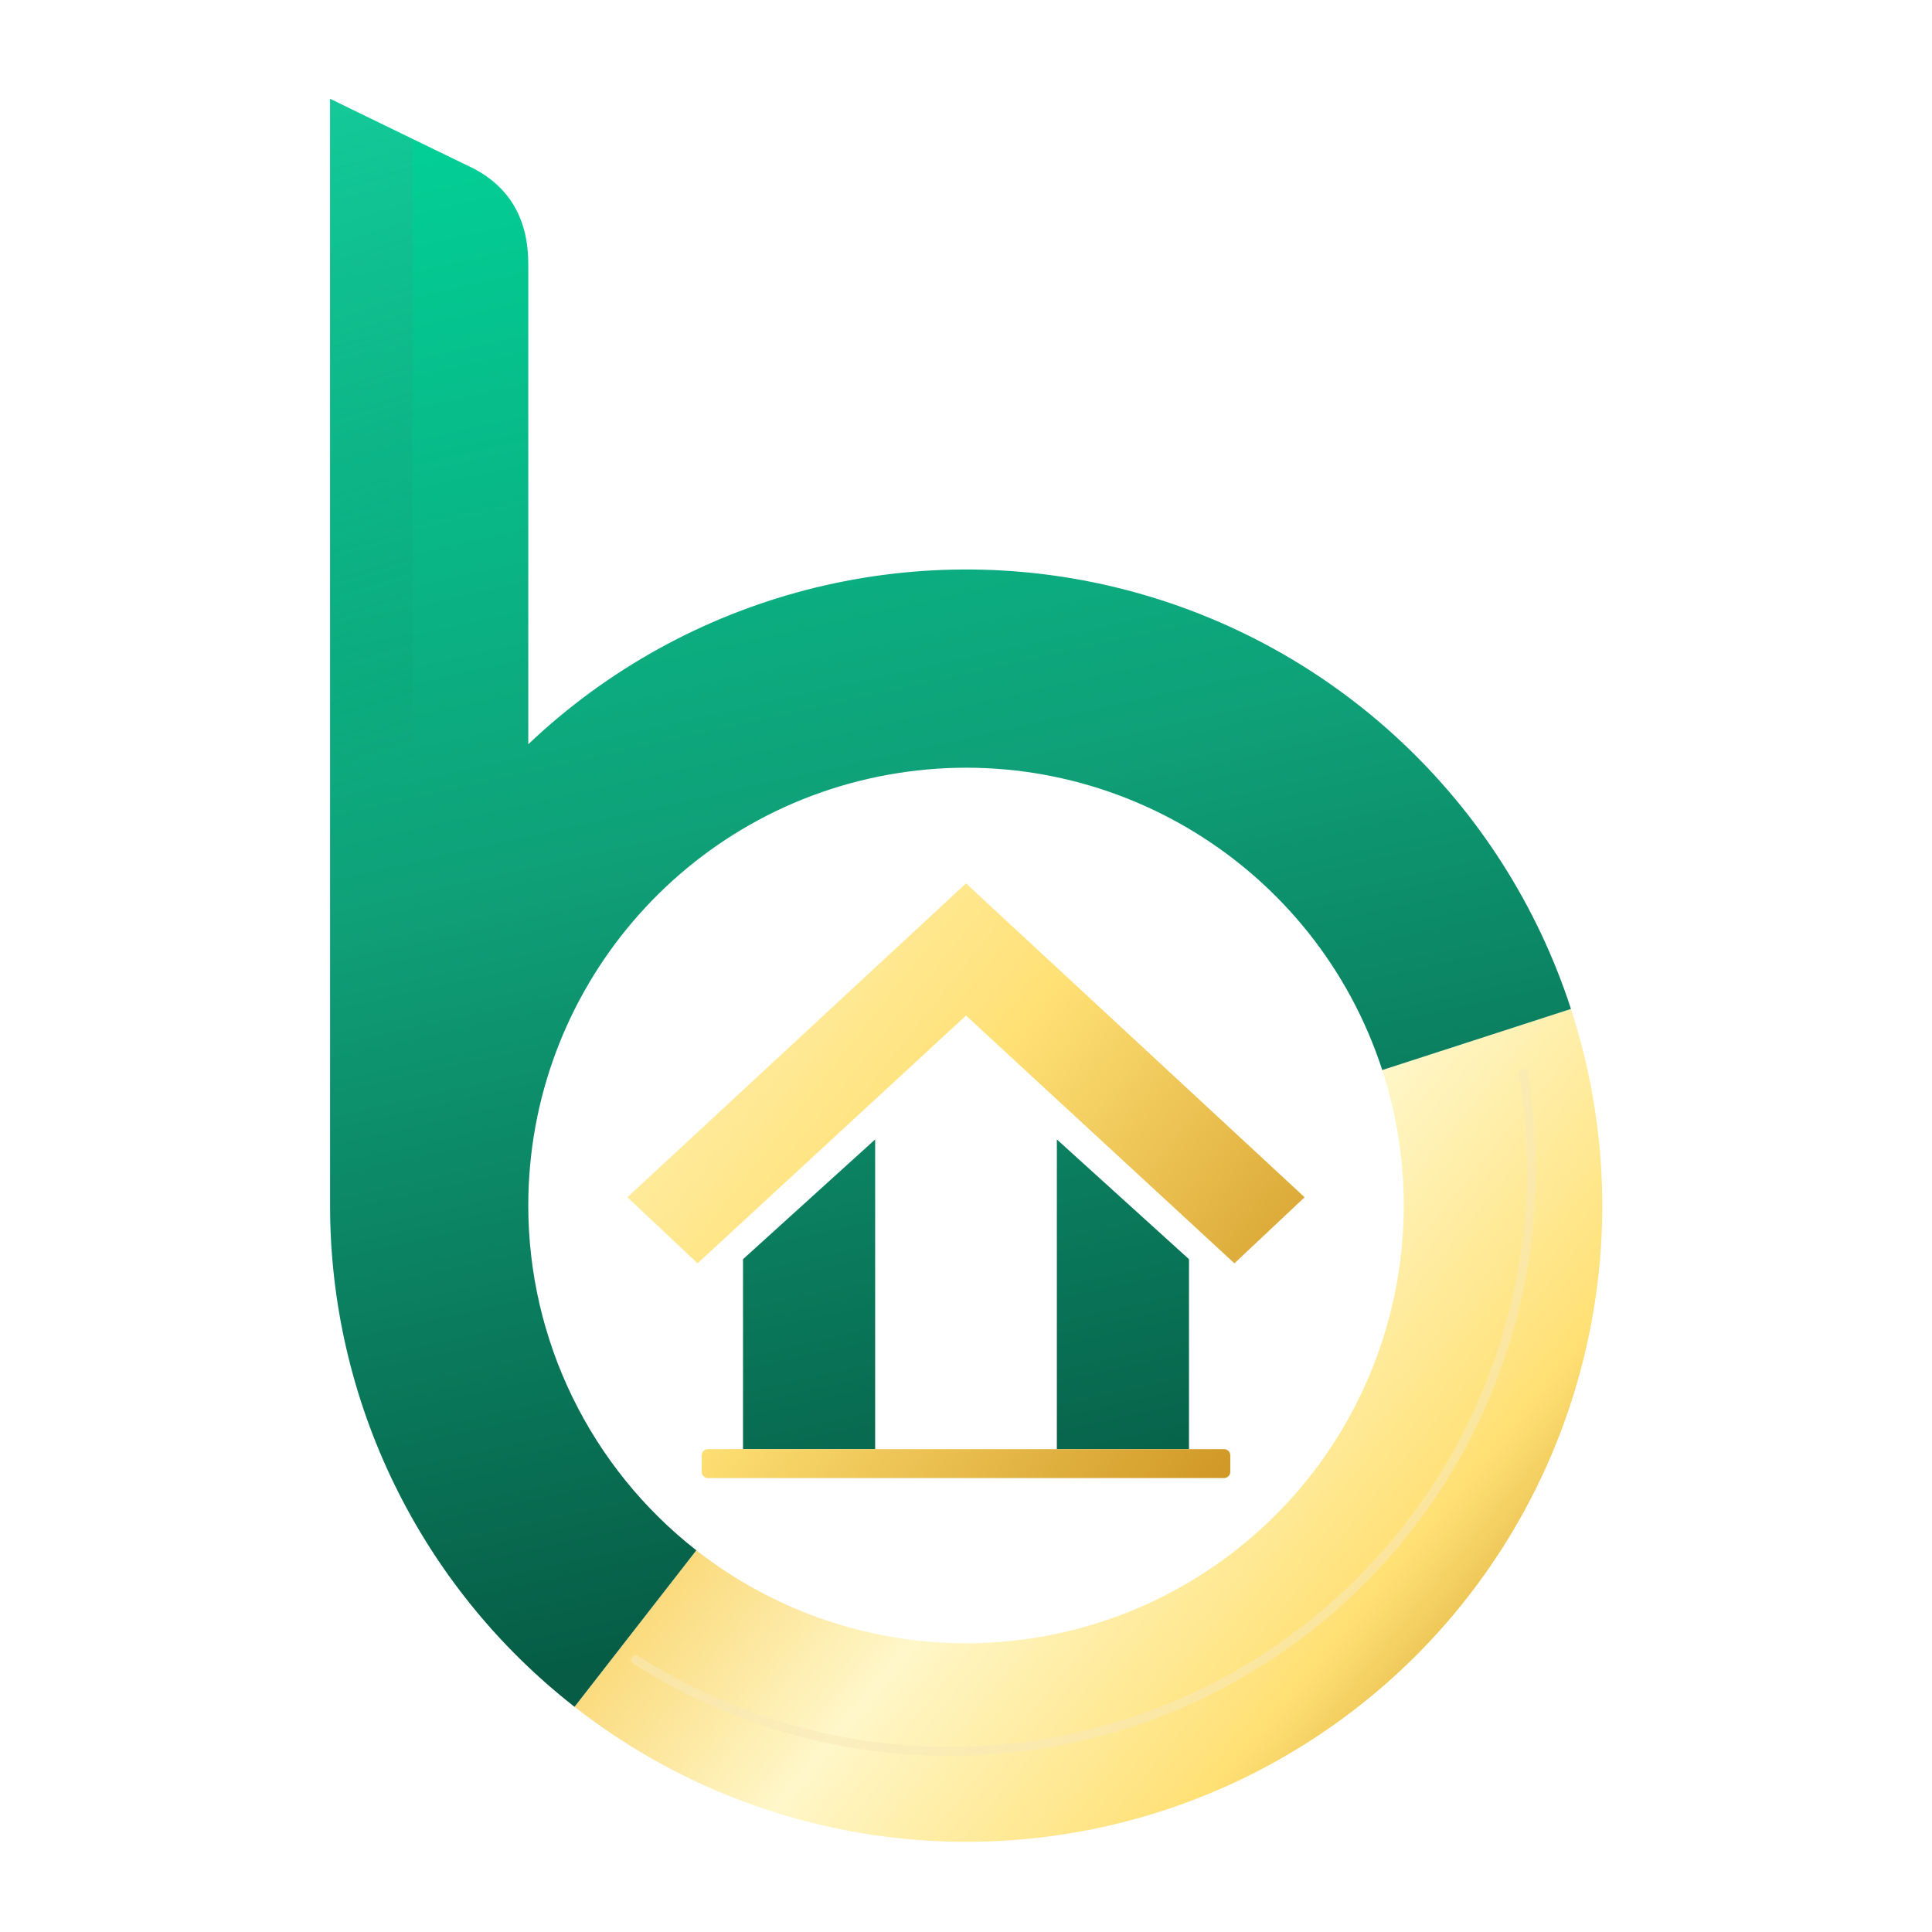
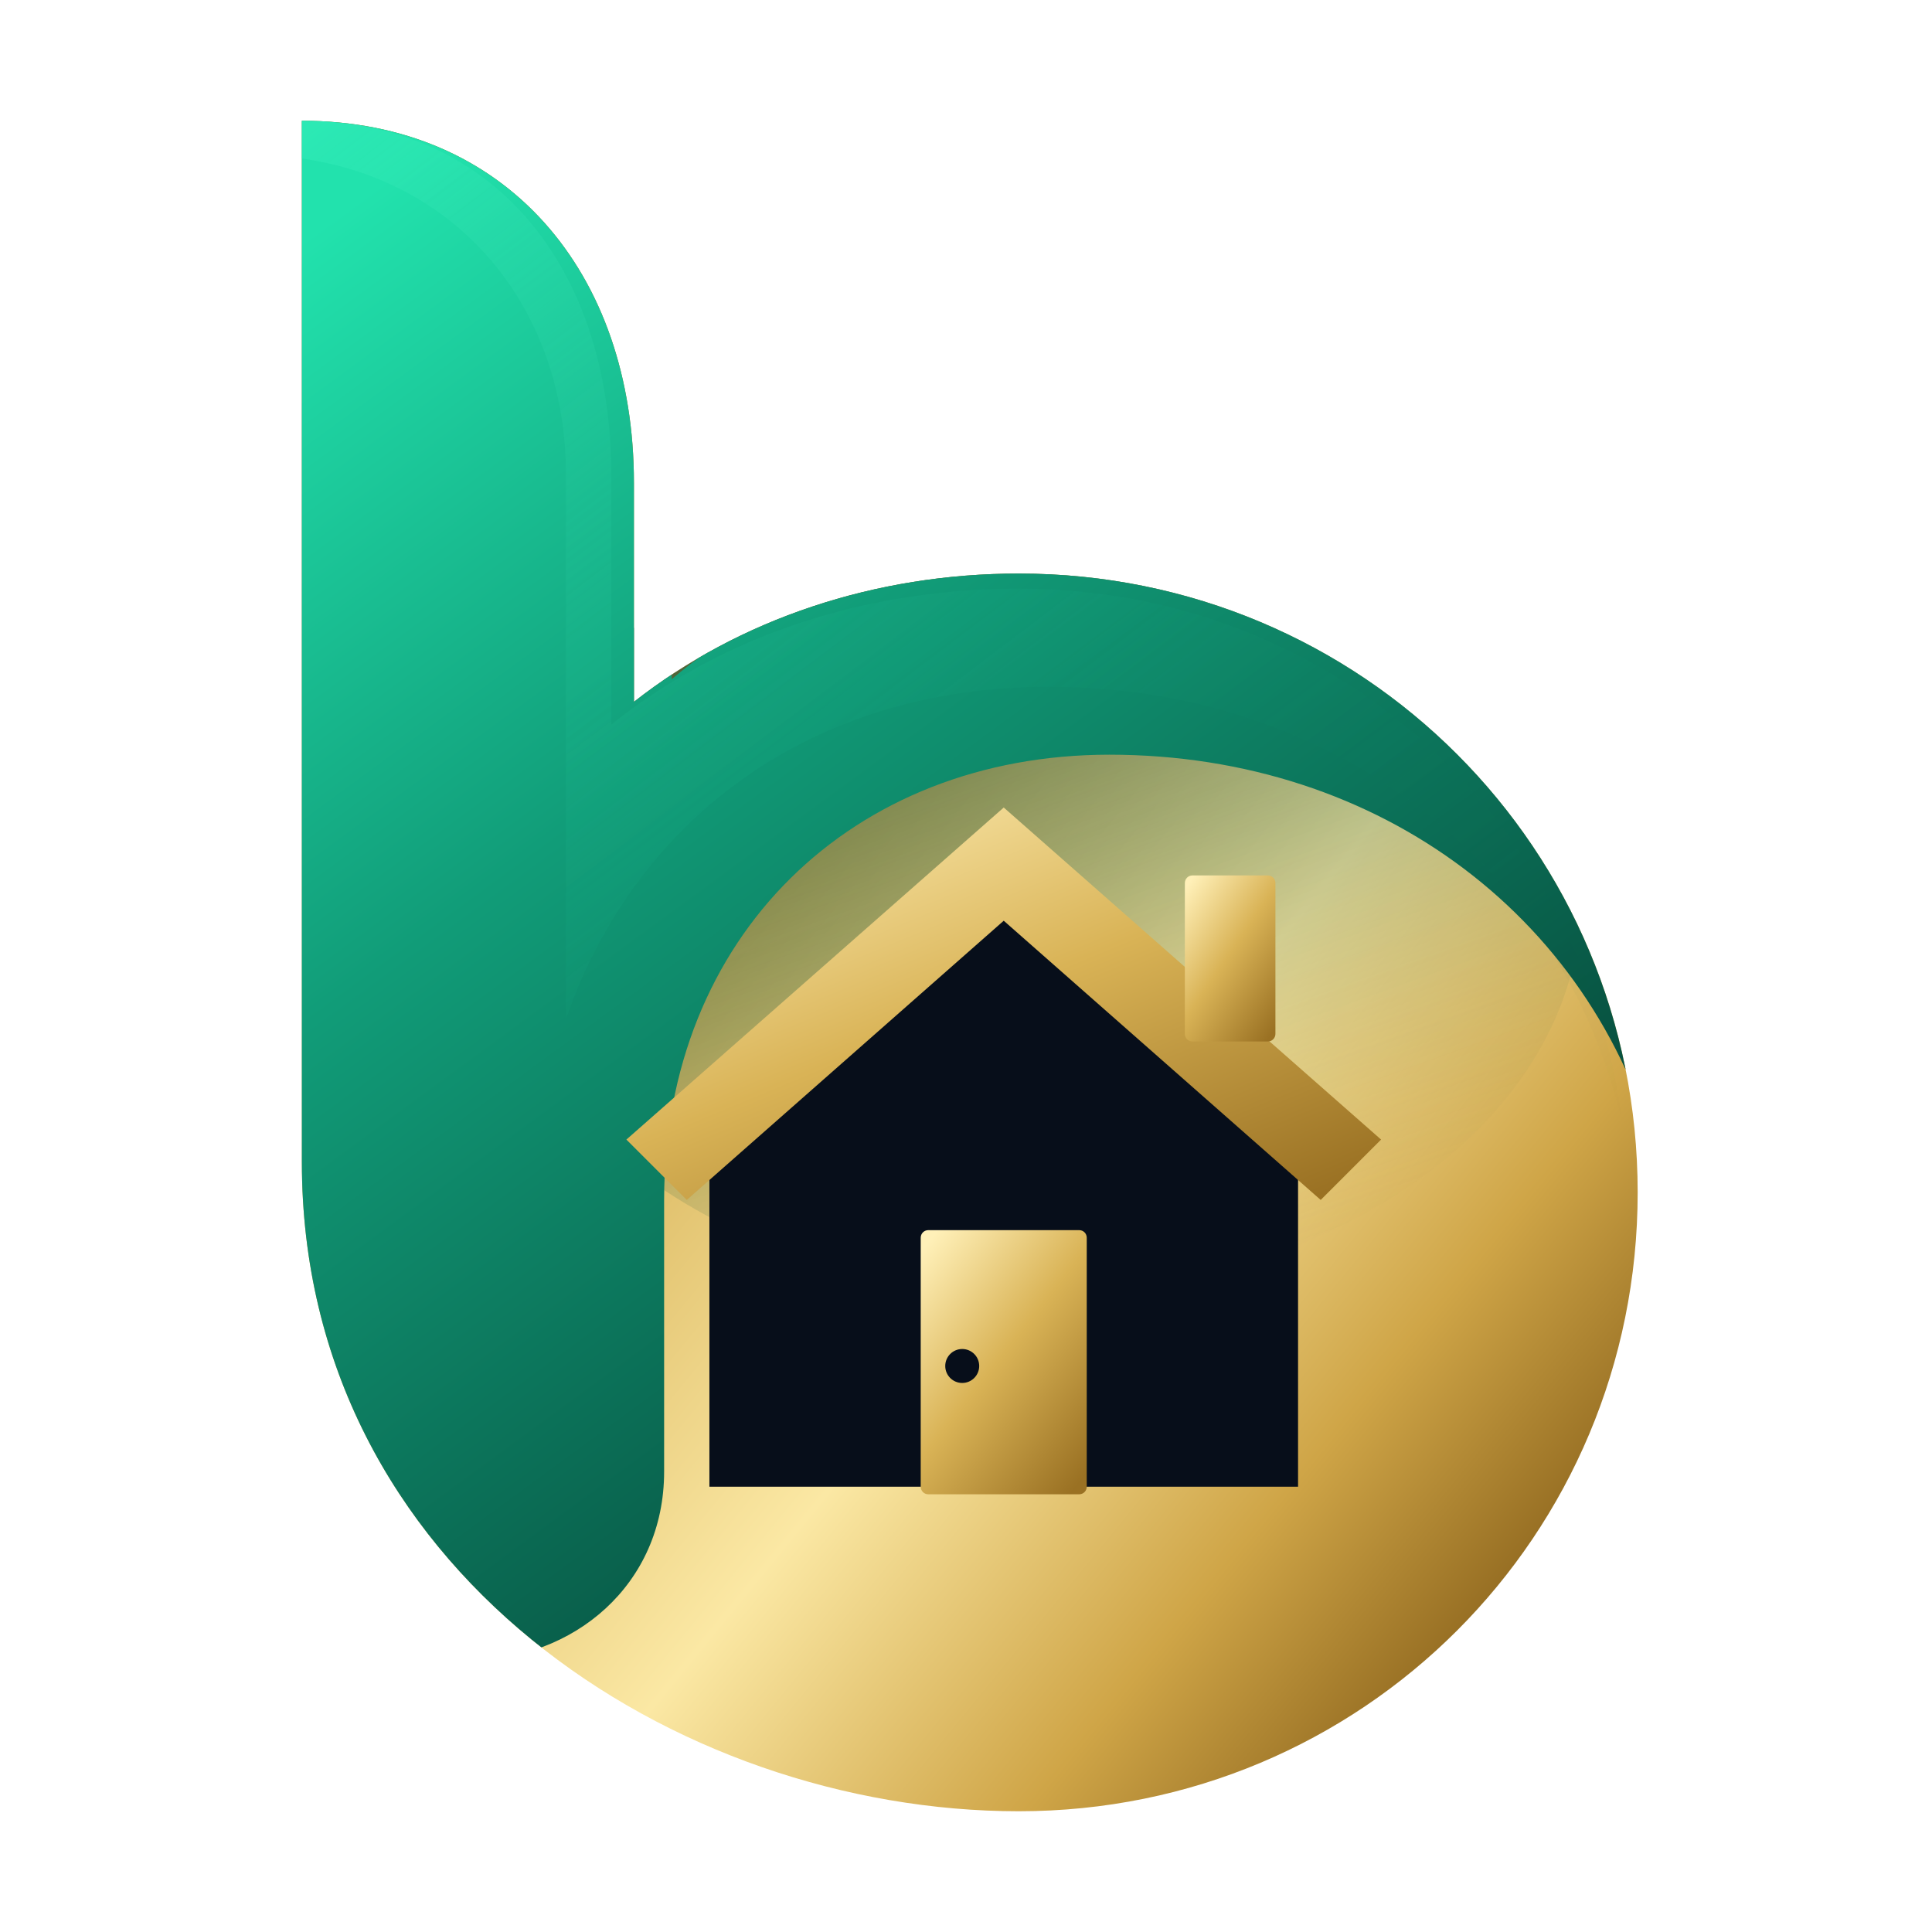
- <svg xmlns="http://www.w3.org/2000/svg" viewBox="0 0 512 512" width="512" height="512" fill="none">
+ <svg xmlns="http://www.w3.org/2000/svg" viewBox="0 0 512 512" width="512" height="512">
  <defs>
-     <linearGradient id="bw-icon-universal-em-stem" x1="88" y1="42" x2="175" y2="430" gradientUnits="userSpaceOnUse">
-       <stop offset="0%" stop-color="#00D69A" />
-       <stop offset="52%" stop-color="#0FA078" />
-       <stop offset="100%" stop-color="#065C45" />
+     <linearGradient id="bw-emerald" x1="12%" y1="4%" x2="72%" y2="96%">
+       <stop offset="0%" stop-color="#22E2AD" />
+       <stop offset="38%" stop-color="#119C78" />
+       <stop offset="78%" stop-color="#095E4A" />
+       <stop offset="100%" stop-color="#053B2E" />
    </linearGradient>
-     <linearGradient id="bw-icon-universal-em-arch" x1="120" y1="168" x2="412" y2="330" gradientUnits="userSpaceOnUse">
-       <stop offset="0%" stop-color="#00D69A" />
-       <stop offset="58%" stop-color="#0FA078" />
-       <stop offset="100%" stop-color="#065C45" />
+     <linearGradient id="bw-emerald-hi" x1="0%" y1="0%" x2="100%" y2="100%">
+       <stop offset="0%" stop-color="#34F0BC" stop-opacity="0.55" />
+       <stop offset="60%" stop-color="#119C78" stop-opacity="0.1" />
+       <stop offset="100%" stop-color="#053B2E" stop-opacity="0" />
    </linearGradient>
-     <linearGradient id="bw-icon-universal-em-facet" x1="94" y1="44" x2="148" y2="210" gradientUnits="userSpaceOnUse">
-       <stop offset="0%" stop-color="#35BFA0" stop-opacity="0.42" />
-       <stop offset="100%" stop-color="#13755C" stop-opacity="0" />
+     <linearGradient id="bw-inner-depth" x1="25%" y1="0%" x2="75%" y2="100%">
+       <stop offset="0%" stop-color="#063D2F" stop-opacity="0.72" />
+       <stop offset="52%" stop-color="#0B5442" stop-opacity="0.28" />
+       <stop offset="100%" stop-color="#D4AE52" stop-opacity="0" />
    </linearGradient>
-     <linearGradient id="bw-icon-universal-gold-ring" x1="158" y1="242" x2="414" y2="452" gradientUnits="userSpaceOnUse">
-       <stop offset="0%" stop-color="#C98D19" />
-       <stop offset="28%" stop-color="#F7C33E" />
-       <stop offset="58%" stop-color="#FFF7C9" />
-       <stop offset="82%" stop-color="#FFE074" />
-       <stop offset="100%" stop-color="#C98D19" />
+     <linearGradient id="bw-gold" x1="15%" y1="15%" x2="88%" y2="85%">
+       <stop offset="0%" stop-color="#8C651D" />
+       <stop offset="32%" stop-color="#D4AE52" />
+       <stop offset="62%" stop-color="#FBE8A4" />
+       <stop offset="84%" stop-color="#CFA547" />
+       <stop offset="100%" stop-color="#8F671E" />
    </linearGradient>
-     <linearGradient id="bw-icon-universal-gold-roof" x1="184" y1="224" x2="366" y2="368" gradientUnits="userSpaceOnUse">
-       <stop offset="0%" stop-color="#FFF7C9" />
-       <stop offset="48%" stop-color="#FFE074" />
-       <stop offset="100%" stop-color="#C98D19" />
+     <linearGradient id="bw-gold-roof" x1="10%" y1="0%" x2="90%" y2="100%">
+       <stop offset="0%" stop-color="#FFF0B8" />
+       <stop offset="48%" stop-color="#D9B356" />
+       <stop offset="100%" stop-color="#9A7123" />
    </linearGradient>
-     <linearGradient id="bw-icon-universal-gold-text" x1="0%" y1="0%" x2="100%" y2="0%">
-       <stop offset="0%" stop-color="#FFE074" />
-       <stop offset="50%" stop-color="#FFF7C9" />
-       <stop offset="100%" stop-color="#F7C33E" />
+     <linearGradient id="bw-navy-bg" x1="0%" y1="0%" x2="100%" y2="100%">
+       <stop offset="0%" stop-color="#12233D" />
+       <stop offset="100%" stop-color="#070E1A" />
    </linearGradient>
-     <linearGradient id="bw-icon-universal-crest-bg" x1="40" y1="20" x2="472" y2="492" gradientUnits="userSpaceOnUse">
-       <stop offset="0%" stop-color="#101D33" />
-       <stop offset="52%" stop-color="#0A1424" />
-       <stop offset="100%" stop-color="#060C18" />
-     </linearGradient>
-     <linearGradient id="bw-icon-universal-crest-rim" x1="36" y1="24" x2="476" y2="488" gradientUnits="userSpaceOnUse">
-       <stop offset="0%" stop-color="#F0DB99" />
-       <stop offset="35%" stop-color="#C6A04B" />
-       <stop offset="70%" stop-color="#E7CD85" />
-       <stop offset="100%" stop-color="#9A752A" />
-     </linearGradient>
-     <clipPath id="bw-icon-universal-bowl-clip">
-       <circle cx="272" cy="316" r="154" />
+     <clipPath id="bw-b-clip">
+       <path d="M 108,36                C 162,36 196,76 196,132                L 196,190                C 224,168 260,156 298,156                C 389,156 462,229 462,320                C 462,411 389,484 298,484                C 207,484 108,420 108,312                Z" />
    </clipPath>
  </defs>
-   <g transform="translate(-41.66, -26.34) scale(1.09434)">
-     <g id="bw-icon-universal-mark">
-       <path d="M 418.5 268.4                A 154 154 0 0 1 177.2 437.4                L 206.7 399.5                A 106 106 0 0 0 372.8 283.2                Z" fill="url(#bw-icon-universal-gold-ring)" />
-       <path d="M 118 48                L 153 65                Q 166 72 166 88                L 166 204.3                A 154 154 0 0 1 418.5 268.4                L 372.8 283.2                A 106 106 0 0 0 166 316                A 106 106 0 0 0 206.7 399.5                L 177.2 437.4                A 154 154 0 0 1 118 316                Z" fill="url(#bw-icon-universal-em-stem)" />
-       <path d="M 118 48 L 138 58 L 138 316 C 138 355 151 389 175 416 L 157 424 C 132 394 118 357 118 316 Z" fill="url(#bw-icon-universal-em-facet)" />
-       <path d="M 192 426 A 141 141 0 0 0 407 284" stroke="#F8E9B8" stroke-width="2.2" stroke-linecap="round" fill="none" opacity="0.58" />
-       <path d="M 190 314                L 272 238                L 354 314                L 337 330                L 272 270                L 207 330                Z" fill="url(#bw-icon-universal-gold-roof)" />
-       <path d="M 218 329 L 250 300 L 250 375 L 218 375 Z" fill="url(#bw-icon-universal-em-stem)" opacity="1" />
-       <path d="M 326 329 L 294 300 L 294 375 L 326 375 Z" fill="url(#bw-icon-universal-em-stem)" opacity="1" />
-       <rect x="208" y="375" width="128" height="7" rx="1.5" fill="url(#bw-icon-universal-gold-roof)" />
+   <g transform="translate(-28, -4)">
+     <g clip-path="url(#bw-b-clip)">
+       <rect x="90" y="30" width="390" height="470" fill="url(#bw-gold)" />
+       <ellipse cx="302" cy="242" rx="145" ry="105" fill="url(#bw-inner-depth)" />
+       <path d="M 96,30                L 206,30                L 206,184                C 232,162 266,150 304,150                C 394,150 468,224 468,314                C 452,248 394,204 322,204                C 254,204 204,252 204,322                L 204,394                C 204,424 180,444 152,444                C 120,444 96,400 96,312                Z" fill="url(#bw-emerald)" />
+       <path d="M 108,36                C 158,36 190,74 190,130                L 190,196                C 220,172 258,160 298,160                C 382,160 448,222 458,302                C 442,232 380,186 306,186                C 242,186 196,222 178,274                L 178,130                C 178,86 150,52 108,46 Z" fill="url(#bw-emerald-hi)" />
    </g>
+     <path d="M 294,244              L 372,312              L 372,398              L 216,398              L 216,312 Z" fill="#070E1A" />
+     <path d="M 294,218              L 394,306              L 378,322              L 294,248              L 210,322              L 194,306 Z" fill="url(#bw-gold-roof)" />
+     <rect x="342" y="236" width="24" height="44" rx="2" fill="url(#bw-gold-roof)" />
+     <rect x="272" y="330" width="44" height="70" rx="2" fill="url(#bw-gold-roof)" />
+     <circle cx="283" cy="366" r="4.5" fill="#070E1A" />
  </g>
</svg>
